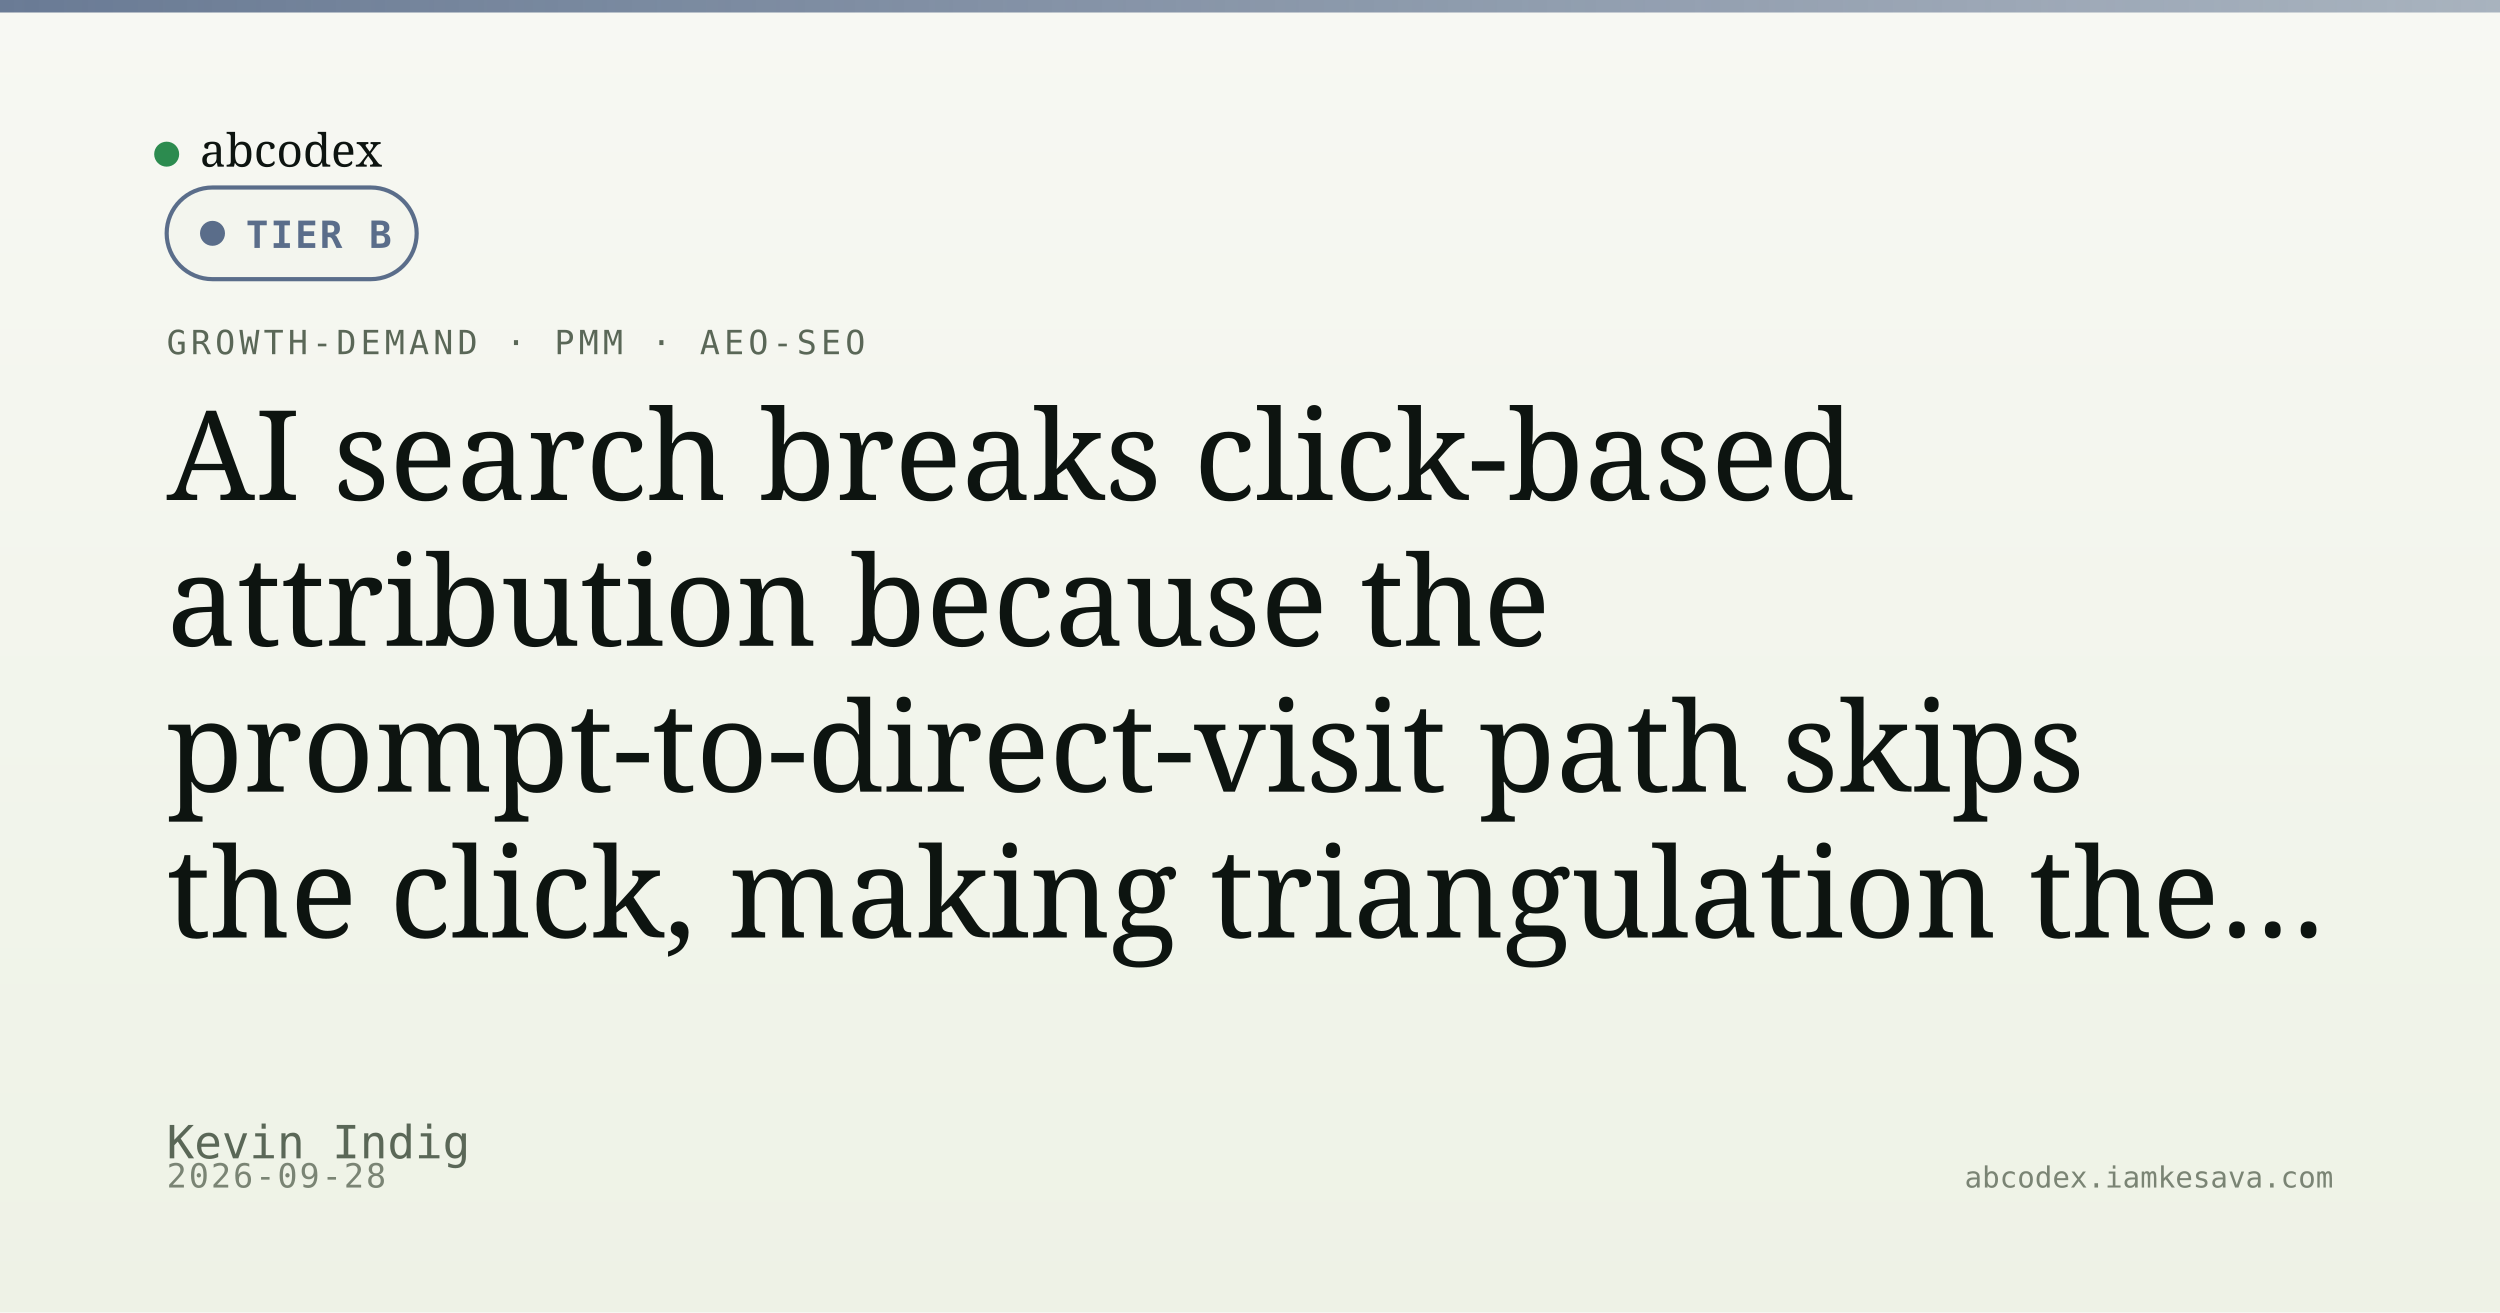
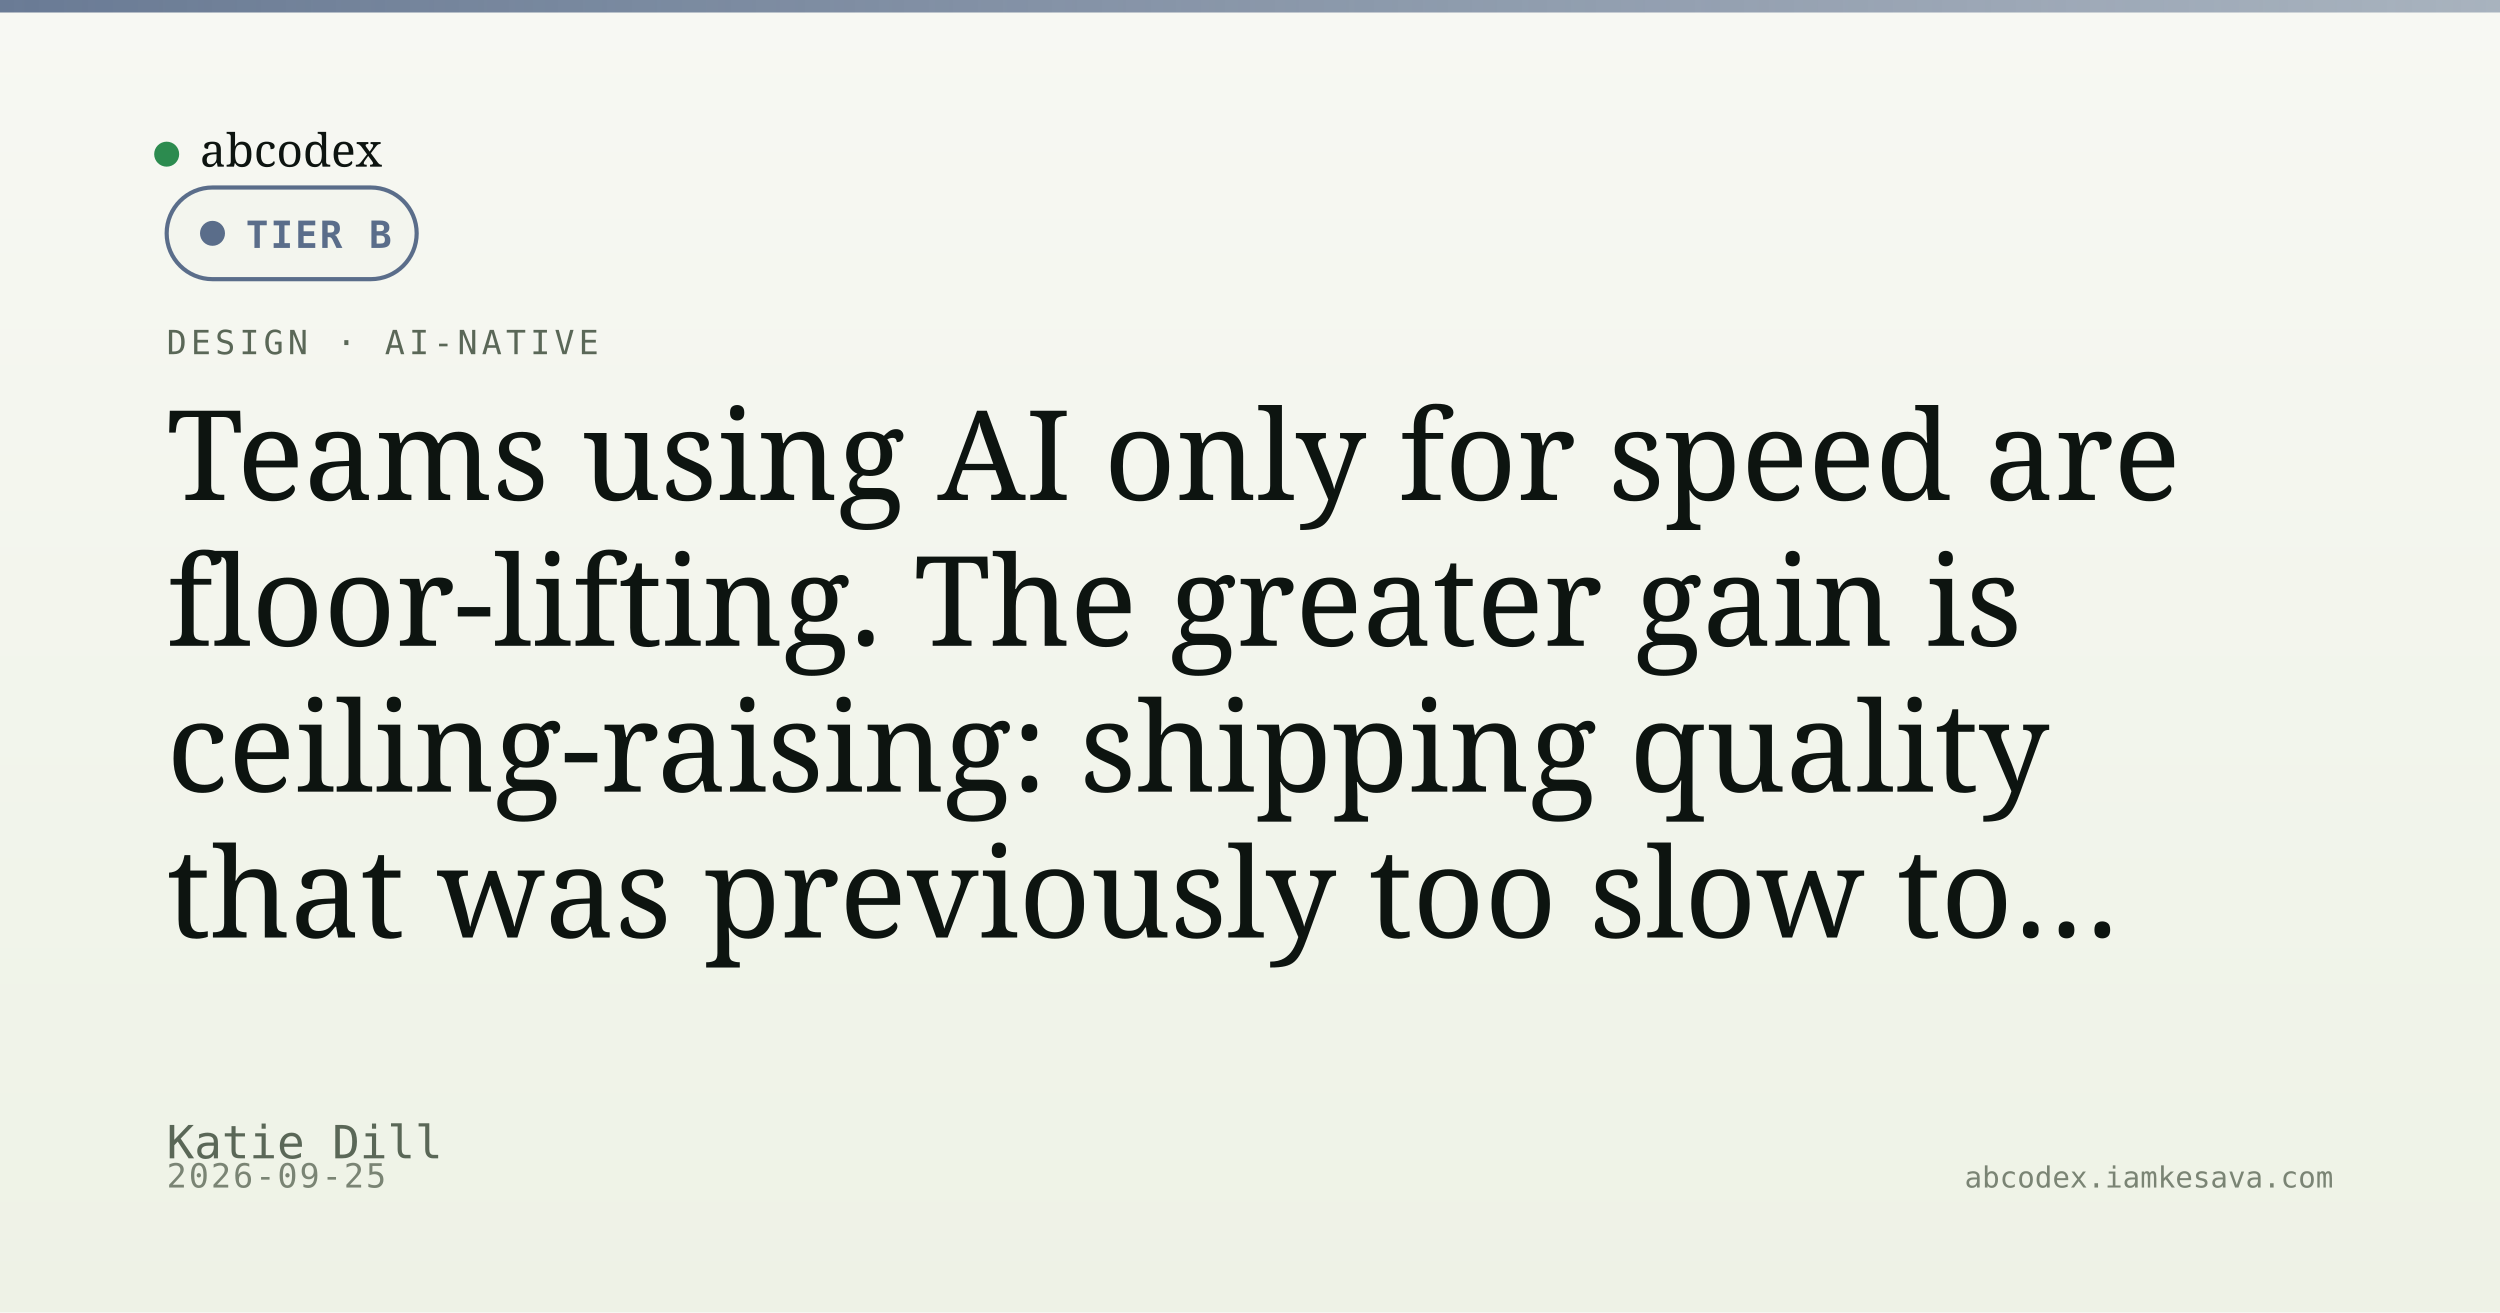
<svg xmlns="http://www.w3.org/2000/svg" viewBox="0 0 1200 630" width="1200" height="630">
  <defs>
    <linearGradient id="bg" x1="0" y1="0" x2="0" y2="1">
      <stop offset="0" stop-color="#f7f8f3" />
      <stop offset="1" stop-color="#eef2e6" />
    </linearGradient>
    <linearGradient id="band" x1="0" y1="0" x2="1" y2="0">
      <stop offset="0" stop-color="#5a6d8a" stop-opacity="0.9" />
      <stop offset="1" stop-color="#5a6d8a" stop-opacity="0.5" />
    </linearGradient>
  </defs>
  <rect width="1200" height="630" fill="url(#bg)" />
  <rect x="0" y="0" width="1200" height="6" fill="url(#band)" />
  <g transform="translate(80, 60)">
    <circle cx="0" cy="14" r="6" fill="#2c8b4f" />
    <text x="16" y="20" font-family="Newsreader, serif" font-size="22" fill="#0d1410">abcodex</text>
  </g>
-   <text x="80" y="170" font-family="JetBrains Mono, monospace" font-size="16" fill="#5a6757" letter-spacing="2">GROWTH-DEMAND · PMM · AEO-SEO</text>
+   <text x="80" y="170" font-family="JetBrains Mono, monospace" font-size="16" fill="#5a6757" letter-spacing="2">DESIGN · AI-NATIVE</text>
  <g transform="translate(80, 90)">
    <rect width="120" height="44" rx="22" fill="#f3f5ee" stroke="#5a6d8a" stroke-width="2" />
    <circle cx="22" cy="22" r="6" fill="#5a6d8a" />
    <text x="38" y="29" font-family="JetBrains Mono, monospace" font-size="18" font-weight="600" fill="#5a6d8a" letter-spacing="1">TIER B</text>
  </g>
-   <text x="80" y="240" font-family="Newsreader, serif" font-size="60" font-weight="500" fill="#0d1410">AI search breaks click-based</text>
-   <text x="80" y="310" font-family="Newsreader, serif" font-size="60" font-weight="500" fill="#0d1410">attribution because the</text>
-   <text x="80" y="380" font-family="Newsreader, serif" font-size="60" font-weight="500" fill="#0d1410">prompt-to-direct-visit path skips</text>
-   <text x="80" y="450" font-family="Newsreader, serif" font-size="60" font-weight="500" fill="#0d1410">the click, making triangulation the…</text>
-   <text x="80" y="556" font-family="JetBrains Mono, monospace" font-size="22" fill="#5a6757">Kevin Indig</text>
-   <text x="80" y="570" font-family="JetBrains Mono, monospace" font-size="16" fill="#7a8474" letter-spacing="1">2026-09-28</text>
+   <text x="80" y="240" font-family="Newsreader, serif" font-size="60" font-weight="500" fill="#0d1410">Teams using AI only for speed are</text>
+   <text x="80" y="310" font-family="Newsreader, serif" font-size="60" font-weight="500" fill="#0d1410">floor-lifting. The greater gain is</text>
+   <text x="80" y="380" font-family="Newsreader, serif" font-size="60" font-weight="500" fill="#0d1410">ceiling-raising: shipping quality</text>
+   <text x="80" y="450" font-family="Newsreader, serif" font-size="60" font-weight="500" fill="#0d1410">that was previously too slow to…</text>
+   <text x="80" y="556" font-family="JetBrains Mono, monospace" font-size="22" fill="#5a6757">Katie Dill</text>
+   <text x="80" y="570" font-family="JetBrains Mono, monospace" font-size="16" fill="#7a8474" letter-spacing="1">2026-09-25</text>
  <text x="1120" y="570" text-anchor="end" font-family="JetBrains Mono, monospace" font-size="14" fill="#7a8474">abcodex.iamkesava.com</text>
</svg>
